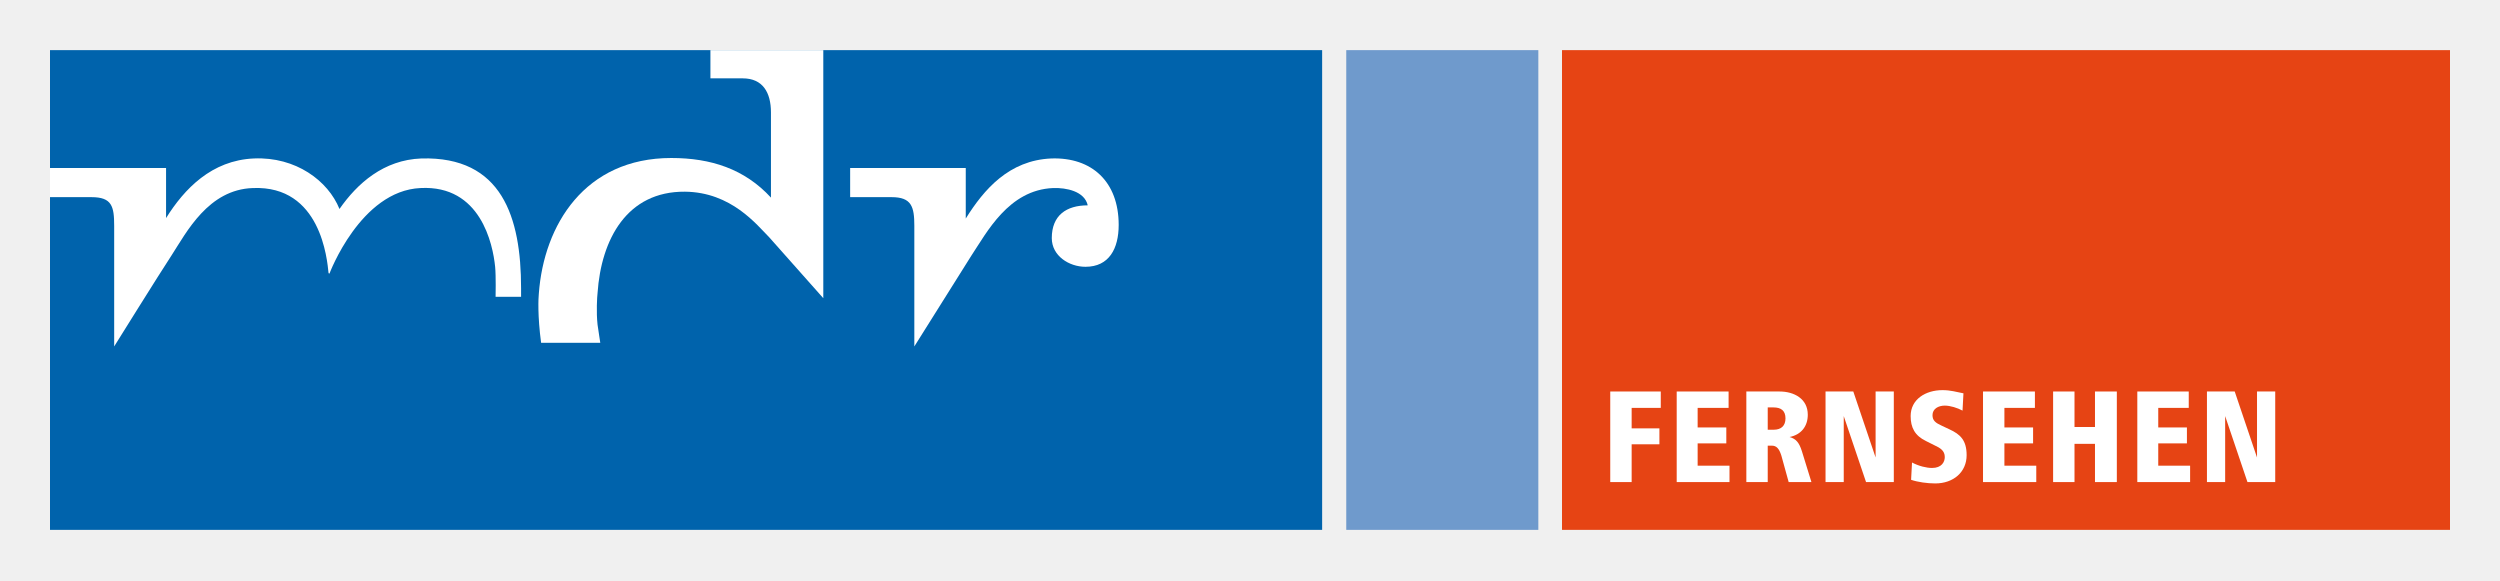
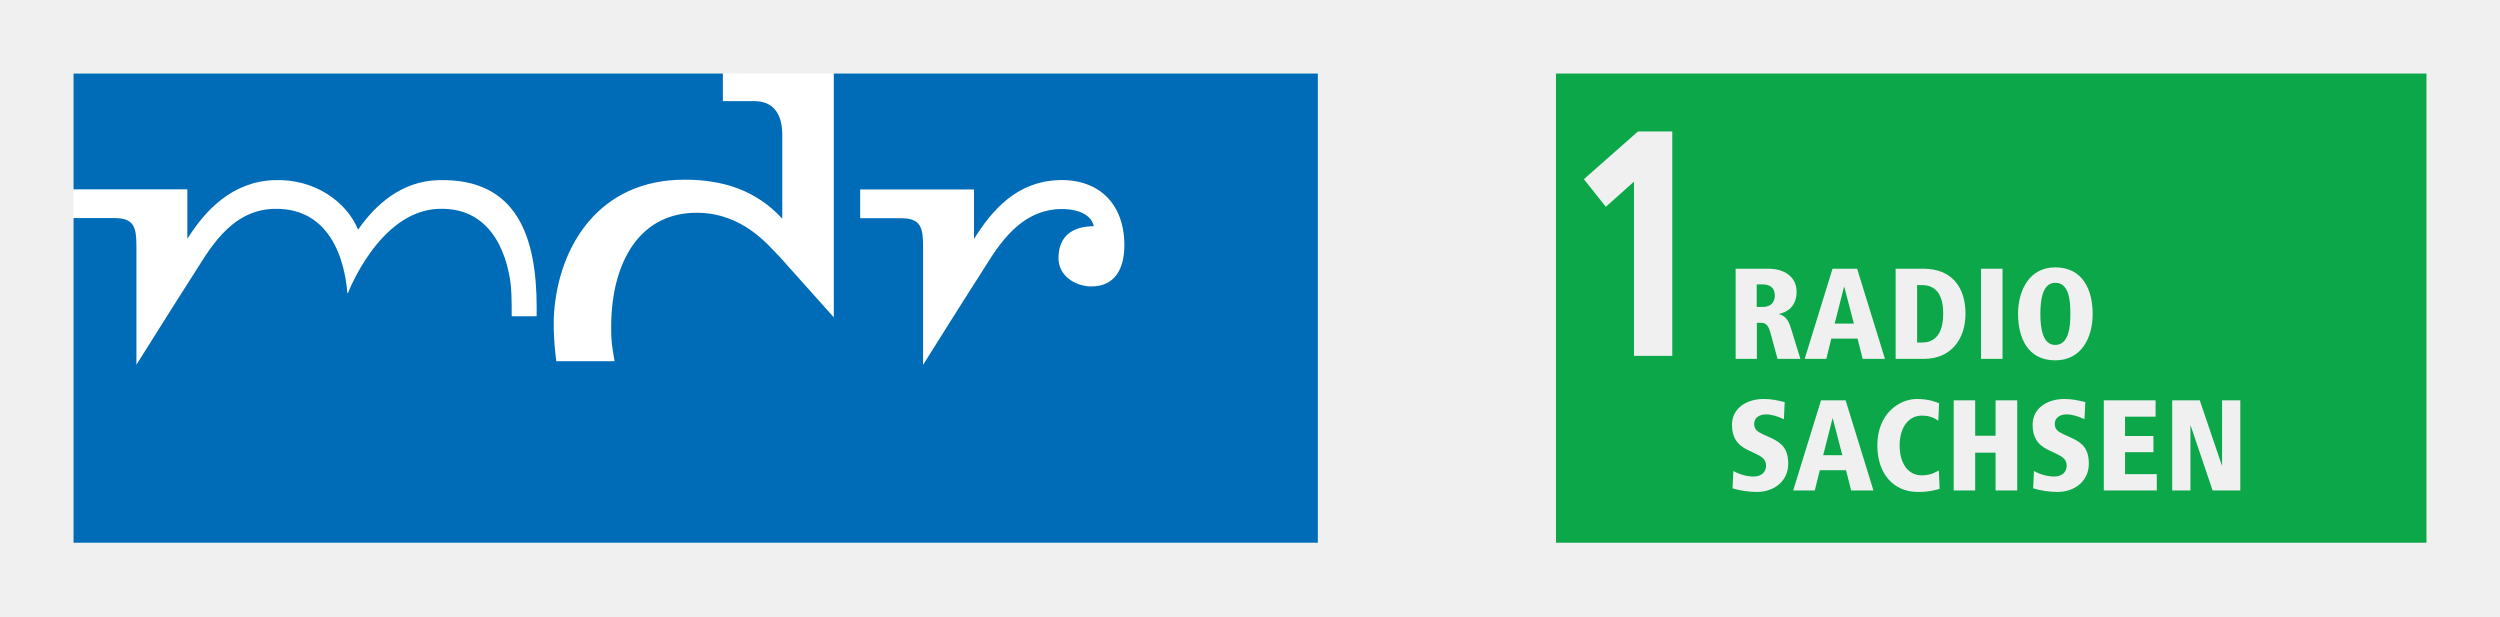
- <svg xmlns="http://www.w3.org/2000/svg" version="1.0" width="885.827" height="205.512" id="svg2016">
-   <defs id="defs2018" />
-   <g transform="translate(-3333.949,3077.364)" id="layer1">
-     <g transform="translate(17.71641,17.76431)" id="g4581">
-       <path d="M 3869.699,-3077.363 L 4184.343,-3077.363 L 4184.343,-2907.381 L 3869.699,-2907.381 L 3869.699,-3077.363 z " style="fill:#e64414;fill-rule:evenodd;stroke:none" id="path3053" />
-       <path d="M 3793.255,-3077.363 L 3861.312,-3077.363 L 3861.312,-2907.381 L 3793.255,-2907.381 L 3793.255,-3077.363 z " style="fill:#6f9acc;fill-rule:evenodd;stroke:none" id="path3055" />
-       <path d="M 3333.949,-3077.363 L 3784.708,-3077.363 L 3784.708,-2907.381 L 3333.949,-2907.381 L 3333.949,-3077.363 z " style="fill:#0063ac;fill-rule:evenodd;stroke:none" id="path3057" />
-       <path d="M 3436.519,-3021.079 C 3432.487,-3031.078 3421.037,-3039.626 3406.2,-3038.981 C 3391.201,-3038.335 3381.525,-3028.175 3375.074,-3017.854 L 3375.074,-3035.594 L 3333.949,-3035.594 L 3333.949,-3025.272 L 3348.625,-3025.272 C 3355.882,-3025.272 3356.689,-3022.047 3356.689,-3015.112 L 3356.689,-2972.374 C 3356.689,-2972.374 3372.655,-2998.017 3377.009,-3004.629 C 3382.331,-3012.854 3390.072,-3028.014 3405.877,-3028.498 C 3429.907,-3029.465 3432.164,-3003.178 3432.648,-2998.339 L 3432.971,-2998.178 C 3432.971,-2998.178 3443.937,-3027.53 3465.226,-3028.498 C 3486.514,-3029.626 3490.868,-3008.661 3491.675,-3000.597 C 3491.997,-2997.372 3491.836,-2989.953 3491.836,-2989.953 L 3500.867,-2989.953 C 3500.867,-2989.953 3500.867,-2993.017 3500.867,-2993.017 C 3500.867,-3018.176 3494.093,-3039.787 3465.548,-3038.981 C 3452.162,-3038.497 3442.808,-3030.11 3436.519,-3021.079" style="fill:white;fill-rule:evenodd;stroke:none" id="path3059" />
-       <path d="M 3528.928,-2973.665 C 3528.928,-2973.987 3528.283,-2977.535 3527.961,-2980.116 C 3527.477,-2984.47 3527.799,-2989.953 3527.961,-2991.243 C 3529.251,-3010.435 3538.443,-3027.369 3558.925,-3027.208 C 3575.375,-3027.046 3584.406,-3015.435 3588.761,-3011.08 L 3607.952,-2989.47 L 3607.952,-3077.363 L 3567.957,-3077.363 L 3567.957,-3067.364 L 3579.407,-3067.364 C 3586.503,-3067.364 3589.406,-3062.365 3589.406,-3055.269 L 3589.406,-3025.111 C 3580.052,-3035.271 3568.118,-3039.142 3554.087,-3039.142 C 3523.445,-3039.142 3508.93,-3015.435 3507.156,-2991.082 C 3506.995,-2989.47 3506.673,-2983.341 3507.963,-2973.665 L 3528.928,-2973.665" style="fill:white;fill-rule:evenodd;stroke:none" id="path3061" />
-       <path d="M 3689.395,-3028.498 C 3694.072,-3028.659 3700.523,-3027.369 3701.652,-3022.369 C 3694.072,-3022.369 3688.912,-3018.821 3688.912,-3010.757 C 3688.912,-3004.468 3695.04,-3000.597 3700.845,-3000.597 C 3709.232,-3000.597 3712.618,-3007.048 3712.618,-3015.435 C 3712.618,-3030.755 3703.104,-3039.464 3688.75,-3038.981 C 3673.752,-3038.335 3664.882,-3028.014 3658.431,-3017.692 L 3658.431,-3035.594 L 3617.467,-3035.594 L 3617.467,-3025.272 L 3632.143,-3025.272 C 3639.239,-3025.272 3640.207,-3021.885 3640.207,-3015.112 L 3640.207,-2972.374 C 3640.207,-2972.374 3656.173,-2997.856 3660.366,-3004.468 C 3665.849,-3012.693 3673.59,-3027.853 3689.395,-3028.498" style="fill:white;fill-rule:evenodd;stroke:none" id="path3063" />
-       <path d="M 3894.374,-2950.603 L 3894.374,-2943.345 L 3904.211,-2943.345 L 3904.211,-2937.701 L 3894.374,-2937.701 L 3894.374,-2924.315 L 3886.794,-2924.315 L 3886.794,-2956.409 L 3904.695,-2956.409 L 3904.695,-2950.603 L 3894.374,-2950.603 z " style="fill:white;fill-rule:evenodd;stroke:none" id="path3065" />
-       <path d="M 3910.339,-2924.315 L 3910.339,-2956.409 L 3928.725,-2956.409 L 3928.725,-2950.603 L 3917.758,-2950.603 L 3917.758,-2943.668 L 3927.918,-2943.668 L 3927.918,-2938.024 L 3917.758,-2938.024 L 3917.758,-2930.121 L 3929.047,-2930.121 L 3929.047,-2924.315 L 3910.339,-2924.315 z " style="fill:white;fill-rule:evenodd;stroke:none" id="path3067" />
-       <path d="M 3950.013,-2924.315 L 3947.432,-2933.669 C 3946.626,-2936.249 3945.659,-2937.217 3944.046,-2937.217 L 3942.594,-2937.217 L 3942.594,-2924.315 L 3935.014,-2924.315 L 3935.014,-2956.409 L 3946.787,-2956.409 C 3951.948,-2956.409 3956.786,-2953.828 3956.786,-2948.184 C 3956.786,-2943.991 3954.367,-2941.088 3950.335,-2940.281 C 3952.593,-2939.636 3953.722,-2938.346 3954.69,-2935.282 L 3958.077,-2924.315 L 3950.013,-2924.315 z M 3944.691,-2950.764 L 3942.594,-2950.764 L 3942.594,-2942.862 L 3944.691,-2942.862 C 3947.432,-2942.862 3948.884,-2944.313 3948.884,-2946.893 C 3948.884,-2949.635 3947.271,-2950.764 3944.691,-2950.764" style="fill:white;fill-rule:evenodd;stroke:none" id="path3069" />
-       <path d="M 3977.429,-2924.315 L 3969.527,-2947.7 L 3969.527,-2924.315 L 3963.076,-2924.315 L 3963.076,-2956.409 L 3972.914,-2956.409 L 3980.816,-2933.024 L 3980.816,-2956.409 L 3987.267,-2956.409 L 3987.267,-2924.315 L 3977.429,-2924.315 z " style="fill:white;fill-rule:evenodd;stroke:none" id="path3071" />
-       <path d="M 4001.943,-2923.831 C 3999.201,-2923.831 3995.653,-2924.315 3993.395,-2925.122 L 3993.718,-2931.25 C 3996.137,-2929.96 3998.879,-2929.315 4000.814,-2929.315 C 4004.201,-2929.315 4005.329,-2931.411 4005.329,-2933.185 C 4005.329,-2935.443 4003.717,-2936.411 4001.62,-2937.378 L 3998.717,-2938.83 C 3994.685,-2940.765 3993.234,-2943.668 3993.234,-2947.7 C 3993.234,-2953.667 3998.556,-2956.892 4004.523,-2956.892 C 4007.426,-2956.892 4009.361,-2956.247 4011.942,-2955.764 L 4011.619,-2949.635 C 4009.845,-2950.603 4007.265,-2951.409 4005.329,-2951.409 C 4003.072,-2951.409 4000.975,-2950.28 4000.975,-2948.022 C 4000.975,-2946.087 4002.104,-2945.281 4004.201,-2944.313 L 4006.942,-2943.023 C 4010.813,-2941.249 4013.07,-2939.152 4013.07,-2933.83 C 4013.07,-2927.863 4008.394,-2923.831 4001.943,-2923.831" style="fill:white;fill-rule:evenodd;stroke:none" id="path3073" />
-       <path d="M 4018.876,-2924.315 L 4018.876,-2956.409 L 4037.262,-2956.409 L 4037.262,-2950.603 L 4026.456,-2950.603 L 4026.456,-2943.668 L 4036.617,-2943.668 L 4036.617,-2938.024 L 4026.456,-2938.024 L 4026.456,-2930.121 L 4037.745,-2930.121 L 4037.745,-2924.315 L 4018.876,-2924.315 z " style="fill:white;fill-rule:evenodd;stroke:none" id="path3075" />
-       <path d="M 4058.55,-2924.315 L 4058.55,-2937.862 L 4051.292,-2937.862 L 4051.292,-2924.315 L 4043.712,-2924.315 L 4043.712,-2956.409 L 4051.292,-2956.409 L 4051.292,-2943.829 L 4058.55,-2943.829 L 4058.55,-2956.409 L 4066.291,-2956.409 L 4066.291,-2924.315 L 4058.55,-2924.315 z " style="fill:white;fill-rule:evenodd;stroke:none" id="path3077" />
-       <path d="M 4073.548,-2924.315 L 4073.548,-2956.409 L 4091.772,-2956.409 L 4091.772,-2950.603 L 4080.967,-2950.603 L 4080.967,-2943.668 L 4091.127,-2943.668 L 4091.127,-2938.024 L 4080.967,-2938.024 L 4080.967,-2930.121 L 4092.256,-2930.121 L 4092.256,-2924.315 L 4073.548,-2924.315 z " style="fill:white;fill-rule:evenodd;stroke:none" id="path3079" />
-       <path d="M 4112.576,-2924.315 L 4104.674,-2947.7 L 4104.674,-2924.315 L 4098.223,-2924.315 L 4098.223,-2956.409 L 4108.06,-2956.409 L 4115.963,-2933.024 L 4115.963,-2956.409 L 4122.414,-2956.409 L 4122.414,-2924.315 L 4112.576,-2924.315 z " style="fill:white;fill-rule:evenodd;stroke:none" id="path3081" />
+ <svg xmlns="http://www.w3.org/2000/svg" version="1.0" width="602.362" height="148.5" id="svg2053">
+   <defs id="defs2055" />
+   <g id="layer1">
+     <g transform="translate(-48.81891,-458.1122)" id="g2066">
+       <polygon points="10580600,500700 16500000,500700 16500000,3691340 10580600,3691340 10580600,500700 " transform="matrix(3.543307e-5,0,0,3.543307e-5,48.8182,458.0938)" style="fill:white;fill-rule:evenodd" id="_71053208" />
+       <path d="M 423.721,475.835 L 633.465,475.835 L 633.465,588.889 L 423.721,588.889 L 423.721,475.835 L 423.721,475.835 z M 451.745,543.857 L 451.745,489.785 L 443.481,489.785 L 430.445,501.285 L 435.734,507.937 L 442.521,501.877 L 442.521,543.857 L 451.745,543.857 z M 482.61,544.577 L 480.33,537.185 C 479.678,535.069 478.929,534.189 477.366,533.765 C 480.165,533.213 481.697,531.261 481.697,528.425 C 481.697,524.649 478.505,522.861 474.989,522.861 L 467.013,522.861 L 467.013,544.577 L 472.125,544.577 L 472.125,535.885 L 473.166,535.885 C 474.242,535.885 474.89,536.47 475.381,538.229 L 477.105,544.577 L 482.61,544.577 z M 476.453,529.305 C 476.453,531.033 475.381,532.074 473.525,532.074 L 472.09,532.074 L 472.09,526.637 L 473.489,526.637 C 475.282,526.637 476.453,527.449 476.453,529.305 z M 502.99,544.577 L 496.282,522.861 L 490.357,522.861 L 483.65,544.577 L 488.857,544.577 L 490.065,539.693 L 496.382,539.693 L 497.618,544.577 L 502.99,544.577 z M 495.502,536.077 L 490.878,536.077 L 493.157,527.093 L 495.502,536.077 z M 522.394,533.733 C 522.394,527.253 519.042,522.861 512.269,522.861 L 505.561,522.861 L 505.561,544.577 L 512.434,544.577 C 518.846,544.577 522.394,539.858 522.394,533.733 z M 517.021,533.733 C 517.021,537.381 515.817,540.637 511.978,540.637 L 510.738,540.637 L 510.738,526.797 L 511.845,526.797 C 515.95,526.797 517.021,530.053 517.021,533.733 z M 526.137,544.577 L 531.317,544.577 L 531.317,522.861 L 526.137,522.861 L 526.137,544.577 z M 553.034,533.733 C 553.034,528.069 550.722,522.533 544.014,522.533 C 537.729,522.533 535.061,528.134 535.061,533.733 C 535.061,539.465 537.374,544.933 544.014,544.933 C 550.33,544.933 553.034,539.497 553.034,533.733 z M 547.662,533.733 C 547.662,536.861 547.301,541.222 544.014,541.222 C 541.15,541.222 540.433,537.641 540.433,533.733 C 540.433,530.577 540.889,526.246 544.014,526.246 C 547.366,526.246 547.662,530.545 547.662,533.733 z M 479.678,569.873 C 479.678,566.226 478.146,564.825 475.445,563.589 L 473.59,562.746 C 472.221,562.126 471.473,561.537 471.473,560.238 C 471.473,558.705 472.81,557.957 474.337,557.957 C 475.706,557.957 477.429,558.51 478.638,559.129 L 478.83,554.994 C 477.138,554.605 475.769,554.245 473.785,554.245 C 469.745,554.245 466.134,556.393 466.134,560.466 C 466.134,563.197 467.11,565.185 469.909,566.521 L 471.897,567.465 C 473.261,568.117 474.337,568.765 474.337,570.297 C 474.337,571.47 473.654,572.933 471.278,572.933 C 469.973,572.933 468.085,572.509 466.458,571.601 L 466.262,575.765 C 467.825,576.29 470.234,576.646 472.09,576.646 C 476.453,576.646 479.678,573.877 479.678,569.873 z M 500.217,576.29 L 493.51,554.569 L 487.582,554.569 L 480.877,576.29 L 486.085,576.29 L 487.289,571.405 L 493.606,571.405 L 494.845,576.29 L 500.217,576.29 z M 492.725,567.789 L 488.106,567.789 L 490.381,558.806 L 492.725,567.789 z M 516.165,575.897 L 515.969,571.47 C 515.513,571.665 514.309,572.641 511.801,572.641 C 508.641,572.641 506.525,569.842 506.525,565.445 C 506.525,561.018 508.742,558.249 511.866,558.249 C 513.95,558.249 515.121,558.965 515.838,559.489 L 516.034,555.285 C 515.35,555.025 513.69,554.245 510.693,554.245 C 506.462,554.245 501.153,557.729 501.153,565.445 C 501.153,572.25 505.03,576.646 510.954,576.646 C 513.69,576.646 515.121,576.189 516.165,575.897 z M 534.854,576.29 L 534.854,554.569 L 529.641,554.569 L 529.641,563.101 L 524.726,563.101 L 524.726,554.569 L 519.55,554.569 L 519.55,576.29 L 524.726,576.29 L 524.726,567.173 L 529.641,567.173 L 529.641,576.29 L 534.854,576.29 z M 552.11,569.873 C 552.11,566.226 550.578,564.825 547.877,563.589 L 546.022,562.746 C 544.654,562.126 543.905,561.537 543.905,560.238 C 543.905,558.705 545.238,557.957 546.769,557.957 C 548.138,557.957 549.861,558.51 551.066,559.129 L 551.262,554.994 C 549.57,554.605 548.201,554.245 546.217,554.245 C 542.177,554.245 538.566,556.393 538.566,560.466 C 538.566,563.197 539.542,565.185 542.342,566.521 L 544.326,567.465 C 545.693,568.117 546.769,568.765 546.769,570.297 C 546.769,571.47 546.086,572.933 543.709,572.933 C 542.405,572.933 540.517,572.509 538.89,571.601 L 538.694,575.765 C 540.258,576.29 542.666,576.646 544.522,576.646 C 548.885,576.646 552.11,573.877 552.11,569.873 z M 568.486,576.29 L 568.486,572.349 L 560.834,572.349 L 560.834,567.073 L 567.673,567.073 L 567.673,563.165 L 560.834,563.165 L 560.834,558.51 L 568.194,558.51 L 568.194,554.569 L 555.721,554.569 L 555.721,576.29 L 568.486,576.29 z M 588.61,576.29 L 588.61,554.569 L 584.214,554.569 L 584.214,570.394 L 578.842,554.569 L 572.197,554.569 L 572.197,576.29 L 576.593,576.29 L 576.593,560.497 L 581.934,576.29 L 588.61,576.29 z " style="fill:#0ba749;fill-rule:evenodd" id="_47464096" />
+       <rect width="299.813" height="113.054" x="66.535" y="475.835" style="fill:white;fill-rule:evenodd" id="_46121288" />
+       <path d="M 66.535,475.835 L 222.992,475.835 L 222.992,482.477 L 230.584,482.477 C 235.404,482.477 237.304,485.892 237.304,490.589 L 237.304,510.801 C 231.023,503.969 223.087,501.405 213.743,501.405 C 193.232,501.405 183.476,517.253 182.312,533.525 C 182.235,534.633 182.023,538.721 182.855,545.145 L 196.895,545.145 C 196.895,544.89 196.404,542.521 196.235,540.829 C 195.94,537.937 196.127,534.273 196.192,533.378 C 197.107,520.517 203.276,509.249 216.955,509.377 C 227.907,509.517 233.944,517.205 236.863,520.198 L 249.719,534.572 L 249.719,475.835 L 366.348,475.835 L 366.348,588.889 L 66.535,588.889 L 66.535,510.649 L 76.351,510.649 C 81.115,510.649 81.691,512.862 81.691,517.425 L 81.691,545.998 C 81.691,545.998 92.391,528.922 95.271,524.501 C 98.868,518.985 104.007,508.833 114.604,508.441 C 130.627,507.853 132.215,525.377 132.504,528.618 L 132.648,528.761 C 132.648,528.761 140.092,509.117 154.299,508.441 C 168.487,507.765 171.394,521.809 171.927,527.165 C 172.141,529.265 172.112,534.321 172.112,534.321 L 178.12,534.321 C 178.14,534.321 178.123,532.213 178.123,532.213 C 178.123,515.353 173.515,500.997 154.443,501.517 C 145.548,501.765 139.287,507.409 135.104,513.449 C 132.359,506.821 124.739,501.101 114.748,501.517 C 104.759,501.937 98.291,508.733 93.959,515.658 L 93.959,503.729 L 66.535,503.729 L 66.535,475.835 L 66.535,475.835 z M 304.14,508.477 C 307.256,508.361 311.652,509.217 312.359,512.621 C 307.26,512.621 303.855,514.989 303.855,520.317 C 303.855,524.609 307.963,527.126 311.791,527.126 C 317.459,527.126 319.728,522.833 319.728,517.209 C 319.728,507.001 313.343,501.117 303.711,501.517 C 293.72,501.937 287.828,508.769 283.496,515.693 L 283.496,503.765 L 256.072,503.765 L 256.072,510.685 L 265.888,510.685 C 270.648,510.685 271.227,512.893 271.227,517.462 L 271.227,546.029 C 271.227,546.029 281.927,528.953 284.807,524.537 C 288.4,519.021 293.54,508.869 304.14,508.477 z " style="fill:#006cb8;fill-opacity:1;fill-rule:evenodd" id="_45491112" />
+       <polygon points="9134450,3691340 10401400,3691340 10401400,500700 9134450,500700 9134450,3691340 " transform="matrix(3.543307e-5,0,0,3.543307e-5,48.8182,458.0938)" style="fill:#6795ce;fill-rule:nonzero" id="_66932400" />
    </g>
  </g>
</svg>
